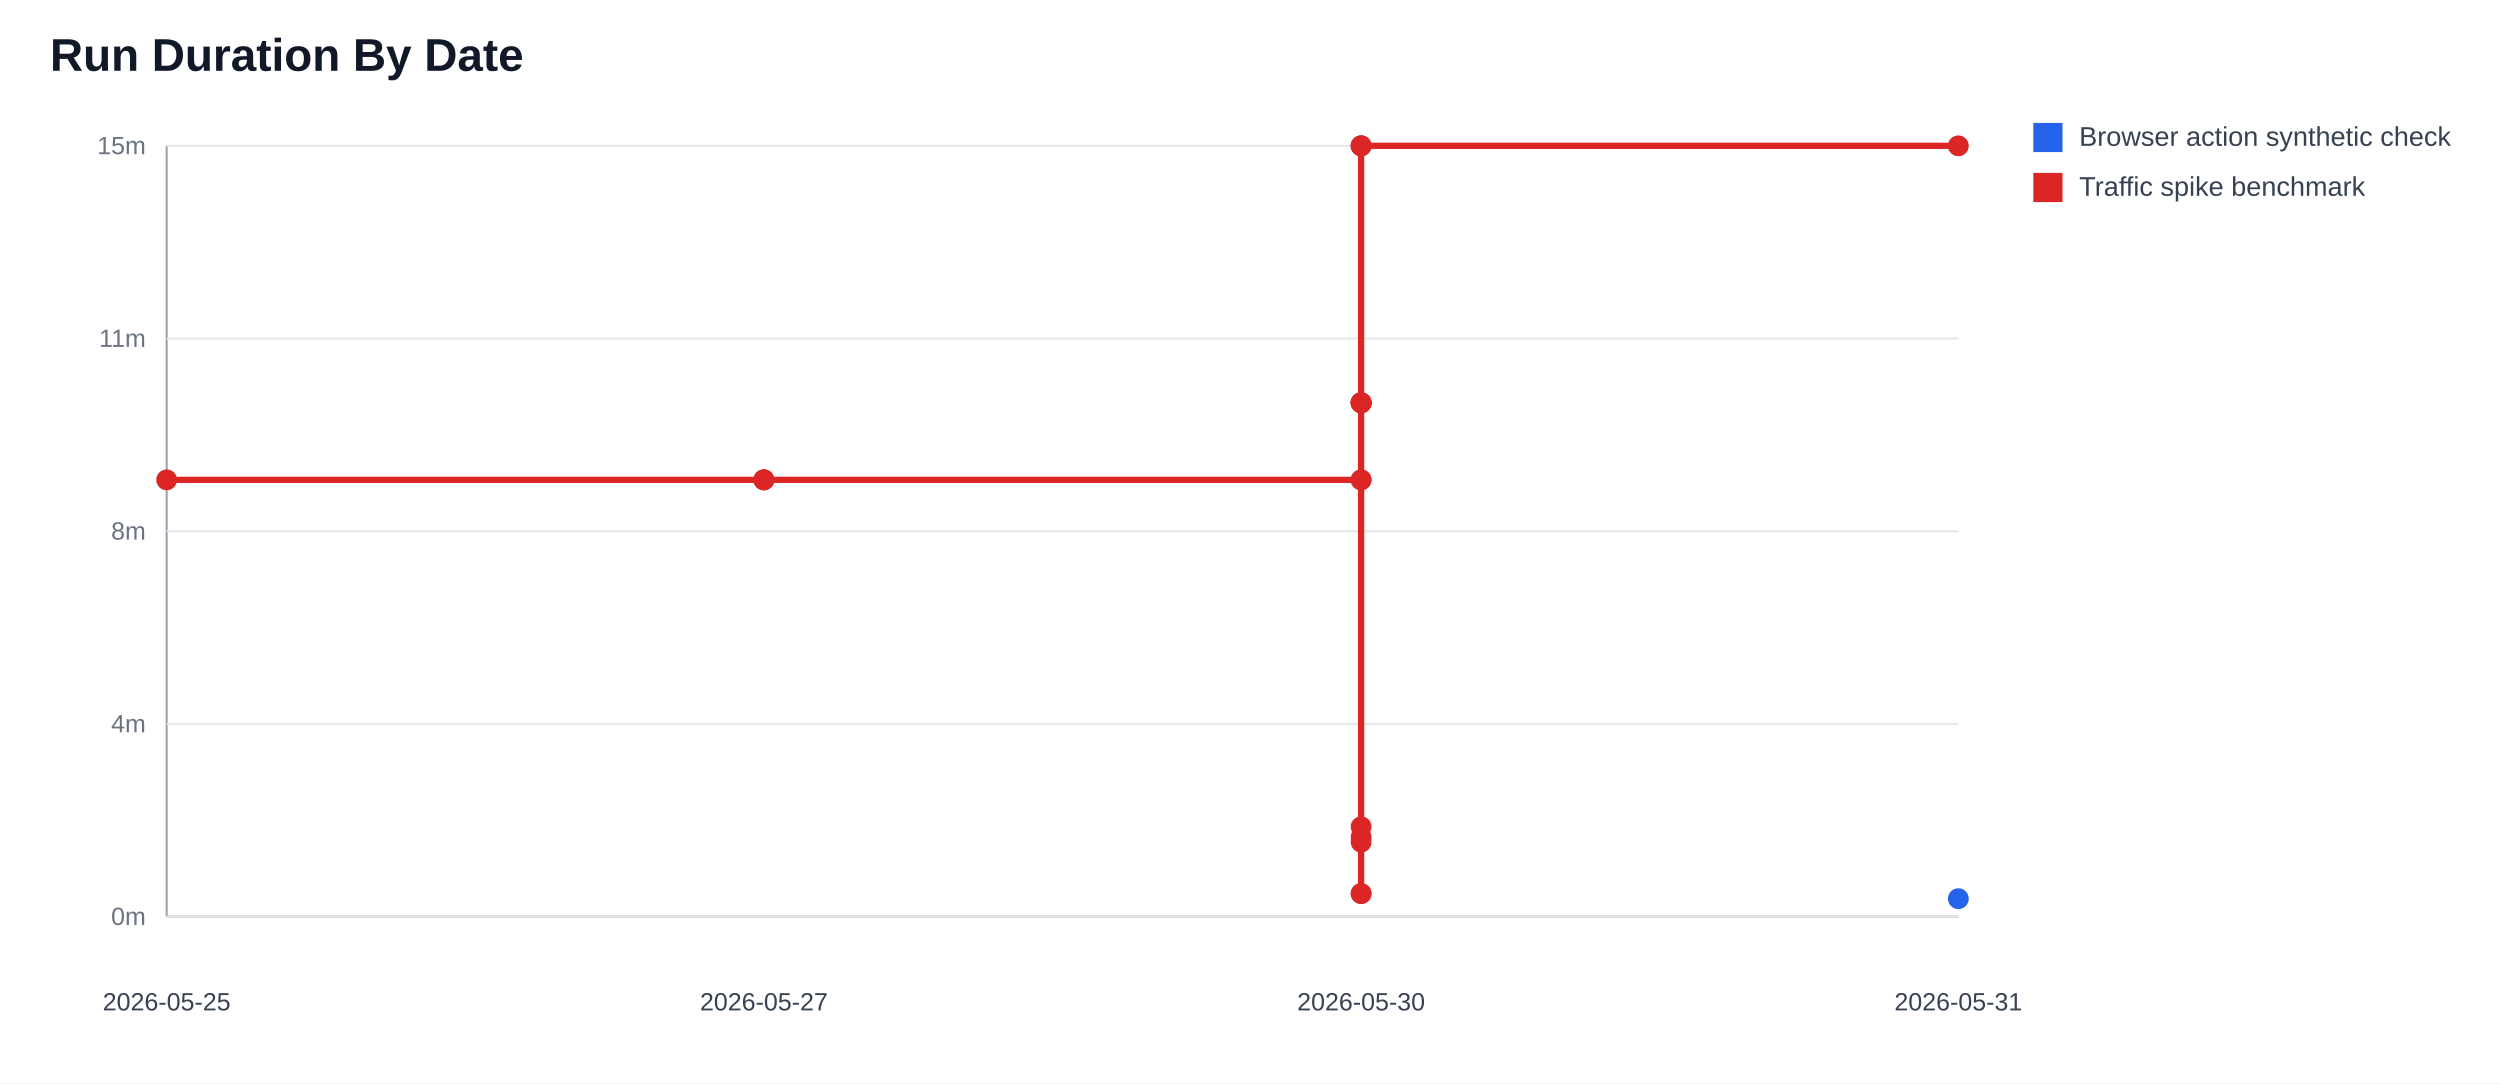
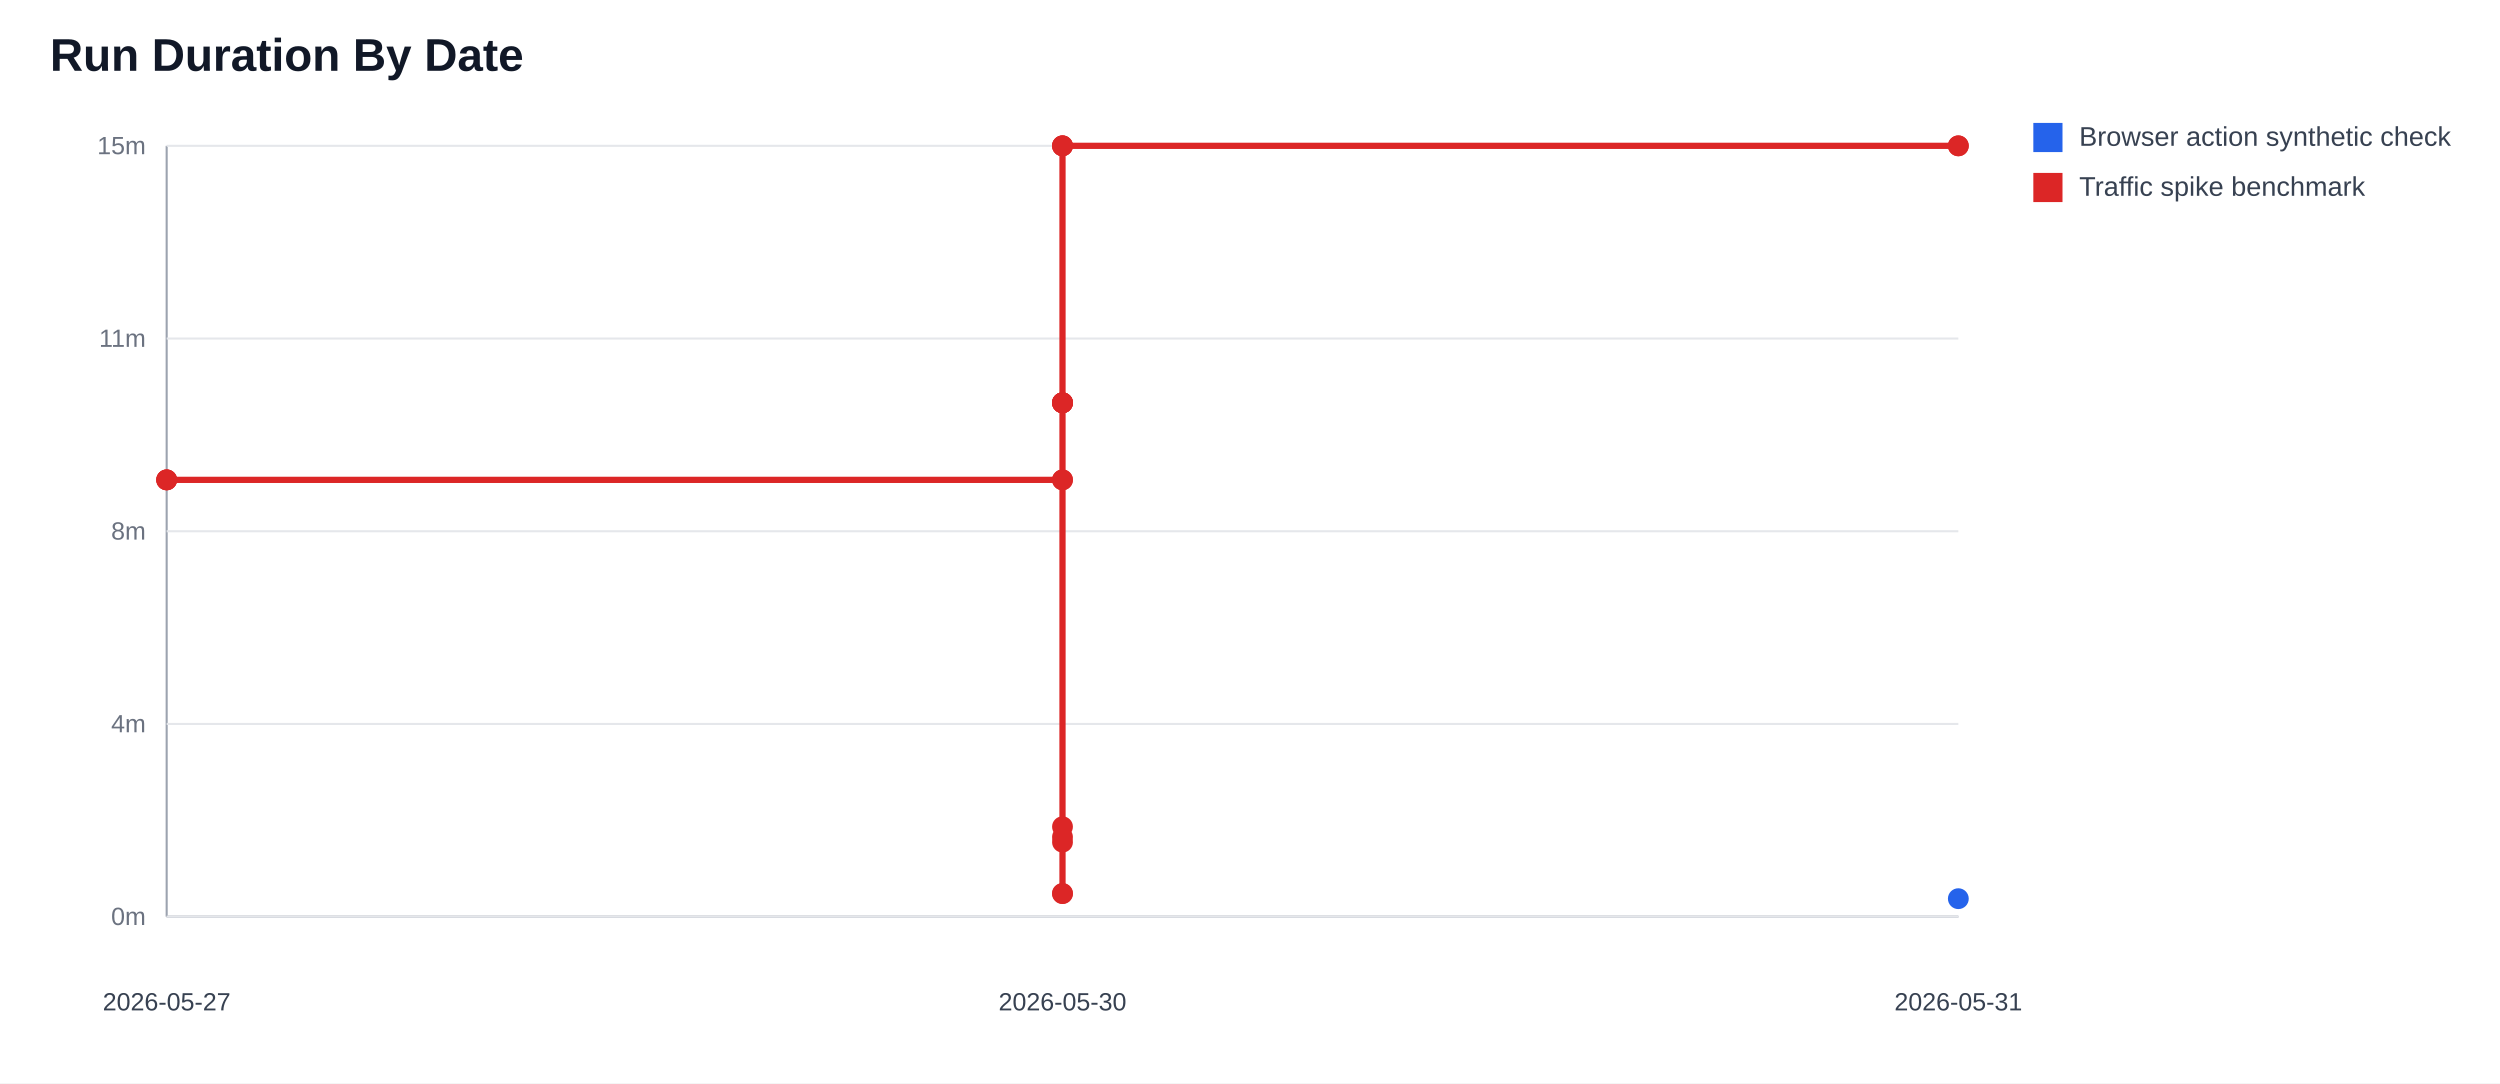
<svg xmlns="http://www.w3.org/2000/svg" width="1200" height="520" viewBox="0 0 1200 520" role="img" aria-label="Run Duration By Date">
  <rect width="100%" height="100%" fill="#ffffff" />
  <text x="24" y="34" font-family="Arial, sans-serif" font-size="22" font-weight="700" fill="#111827">Run Duration By Date</text>
  <line x1="80" y1="440" x2="940" y2="440" stroke="#9ca3af" />
  <line x1="80" y1="70" x2="80" y2="440" stroke="#9ca3af" />
  <line x1="80" y1="440" x2="940" y2="440" stroke="#e5e7eb" />
  <text x="70" y="444" text-anchor="end" font-family="Arial, sans-serif" font-size="12" fill="#6b7280">0m</text>
  <line x1="80" y1="347.5" x2="940" y2="347.5" stroke="#e5e7eb" />
  <text x="70" y="351.5" text-anchor="end" font-family="Arial, sans-serif" font-size="12" fill="#6b7280">4m</text>
  <line x1="80" y1="255" x2="940" y2="255" stroke="#e5e7eb" />
  <text x="70" y="259" text-anchor="end" font-family="Arial, sans-serif" font-size="12" fill="#6b7280">8m</text>
  <line x1="80" y1="162.5" x2="940" y2="162.5" stroke="#e5e7eb" />
  <text x="70" y="166.5" text-anchor="end" font-family="Arial, sans-serif" font-size="12" fill="#6b7280">11m</text>
  <line x1="80" y1="70" x2="940" y2="70" stroke="#e5e7eb" />
  <text x="70" y="74" text-anchor="end" font-family="Arial, sans-serif" font-size="12" fill="#6b7280">15m</text>
-   <text x="80" y="485" text-anchor="middle" font-family="Arial, sans-serif" font-size="12" fill="#374151">2026-05-25</text>
-   <text x="366.667" y="485" text-anchor="middle" font-family="Arial, sans-serif" font-size="12" fill="#374151">2026-05-27</text>
-   <text x="653.333" y="485" text-anchor="middle" font-family="Arial, sans-serif" font-size="12" fill="#374151">2026-05-30</text>
+   <text x="80" y="485" text-anchor="middle" font-family="Arial, sans-serif" font-size="12" fill="#374151">2026-05-27</text>
+   <text x="510" y="485" text-anchor="middle" font-family="Arial, sans-serif" font-size="12" fill="#374151">2026-05-30</text>
  <text x="940" y="485" text-anchor="middle" font-family="Arial, sans-serif" font-size="12" fill="#374151">2026-05-31</text>
  <polyline points="940,431.367" fill="none" stroke="#2563eb" stroke-width="3" />
  <circle cx="940" cy="431.367" r="5" fill="#2563eb" />
  <rect x="976" y="59" width="14" height="14" fill="#2563eb" />
  <text x="998" y="70" font-family="Arial, sans-serif" font-size="13" fill="#374151">Browser action synthetic check</text>
-   <polyline points="80,230.333 366.667,230.333 366.667,230.333 366.667,230.333 653.333,230.333 653.333,230.333 653.333,193.333 653.333,193.333 653.333,193.333 653.333,428.9 653.333,193.333 653.333,404.233 653.333,401.767 653.333,193.333 653.333,428.9 653.333,396.833 653.333,70 653.333,70 653.333,70 940,70" fill="none" stroke="#dc2626" stroke-width="3" />
+   <polyline points="80,230.333 80,230.333 80,230.333 510,230.333 510,230.333 510,193.333 510,193.333 510,193.333 510,428.9 510,193.333 510,404.233 510,401.767 510,193.333 510,428.9 510,396.833 510,70 510,70 510,70 940,70 940,70" fill="none" stroke="#dc2626" stroke-width="3" />
  <circle cx="80" cy="230.333" r="5" fill="#dc2626" />
-   <circle cx="366.667" cy="230.333" r="5" fill="#dc2626" />
-   <circle cx="366.667" cy="230.333" r="5" fill="#dc2626" />
-   <circle cx="366.667" cy="230.333" r="5" fill="#dc2626" />
-   <circle cx="653.333" cy="230.333" r="5" fill="#dc2626" />
-   <circle cx="653.333" cy="230.333" r="5" fill="#dc2626" />
-   <circle cx="653.333" cy="193.333" r="5" fill="#dc2626" />
-   <circle cx="653.333" cy="193.333" r="5" fill="#dc2626" />
-   <circle cx="653.333" cy="193.333" r="5" fill="#dc2626" />
-   <circle cx="653.333" cy="428.9" r="5" fill="#dc2626" />
-   <circle cx="653.333" cy="193.333" r="5" fill="#dc2626" />
-   <circle cx="653.333" cy="404.233" r="5" fill="#dc2626" />
-   <circle cx="653.333" cy="401.767" r="5" fill="#dc2626" />
-   <circle cx="653.333" cy="193.333" r="5" fill="#dc2626" />
-   <circle cx="653.333" cy="428.9" r="5" fill="#dc2626" />
-   <circle cx="653.333" cy="396.833" r="5" fill="#dc2626" />
-   <circle cx="653.333" cy="70" r="5" fill="#dc2626" />
-   <circle cx="653.333" cy="70" r="5" fill="#dc2626" />
-   <circle cx="653.333" cy="70" r="5" fill="#dc2626" />
+   <circle cx="80" cy="230.333" r="5" fill="#dc2626" />
+   <circle cx="80" cy="230.333" r="5" fill="#dc2626" />
+   <circle cx="510" cy="230.333" r="5" fill="#dc2626" />
+   <circle cx="510" cy="230.333" r="5" fill="#dc2626" />
+   <circle cx="510" cy="193.333" r="5" fill="#dc2626" />
+   <circle cx="510" cy="193.333" r="5" fill="#dc2626" />
+   <circle cx="510" cy="193.333" r="5" fill="#dc2626" />
+   <circle cx="510" cy="428.9" r="5" fill="#dc2626" />
+   <circle cx="510" cy="193.333" r="5" fill="#dc2626" />
+   <circle cx="510" cy="404.233" r="5" fill="#dc2626" />
+   <circle cx="510" cy="401.767" r="5" fill="#dc2626" />
+   <circle cx="510" cy="193.333" r="5" fill="#dc2626" />
+   <circle cx="510" cy="428.9" r="5" fill="#dc2626" />
+   <circle cx="510" cy="396.833" r="5" fill="#dc2626" />
+   <circle cx="510" cy="70" r="5" fill="#dc2626" />
+   <circle cx="510" cy="70" r="5" fill="#dc2626" />
+   <circle cx="510" cy="70" r="5" fill="#dc2626" />
+   <circle cx="940" cy="70" r="5" fill="#dc2626" />
  <circle cx="940" cy="70" r="5" fill="#dc2626" />
  <rect x="976" y="83" width="14" height="14" fill="#dc2626" />
  <text x="998" y="94" font-family="Arial, sans-serif" font-size="13" fill="#374151">Traffic spike benchmark</text>
</svg>
